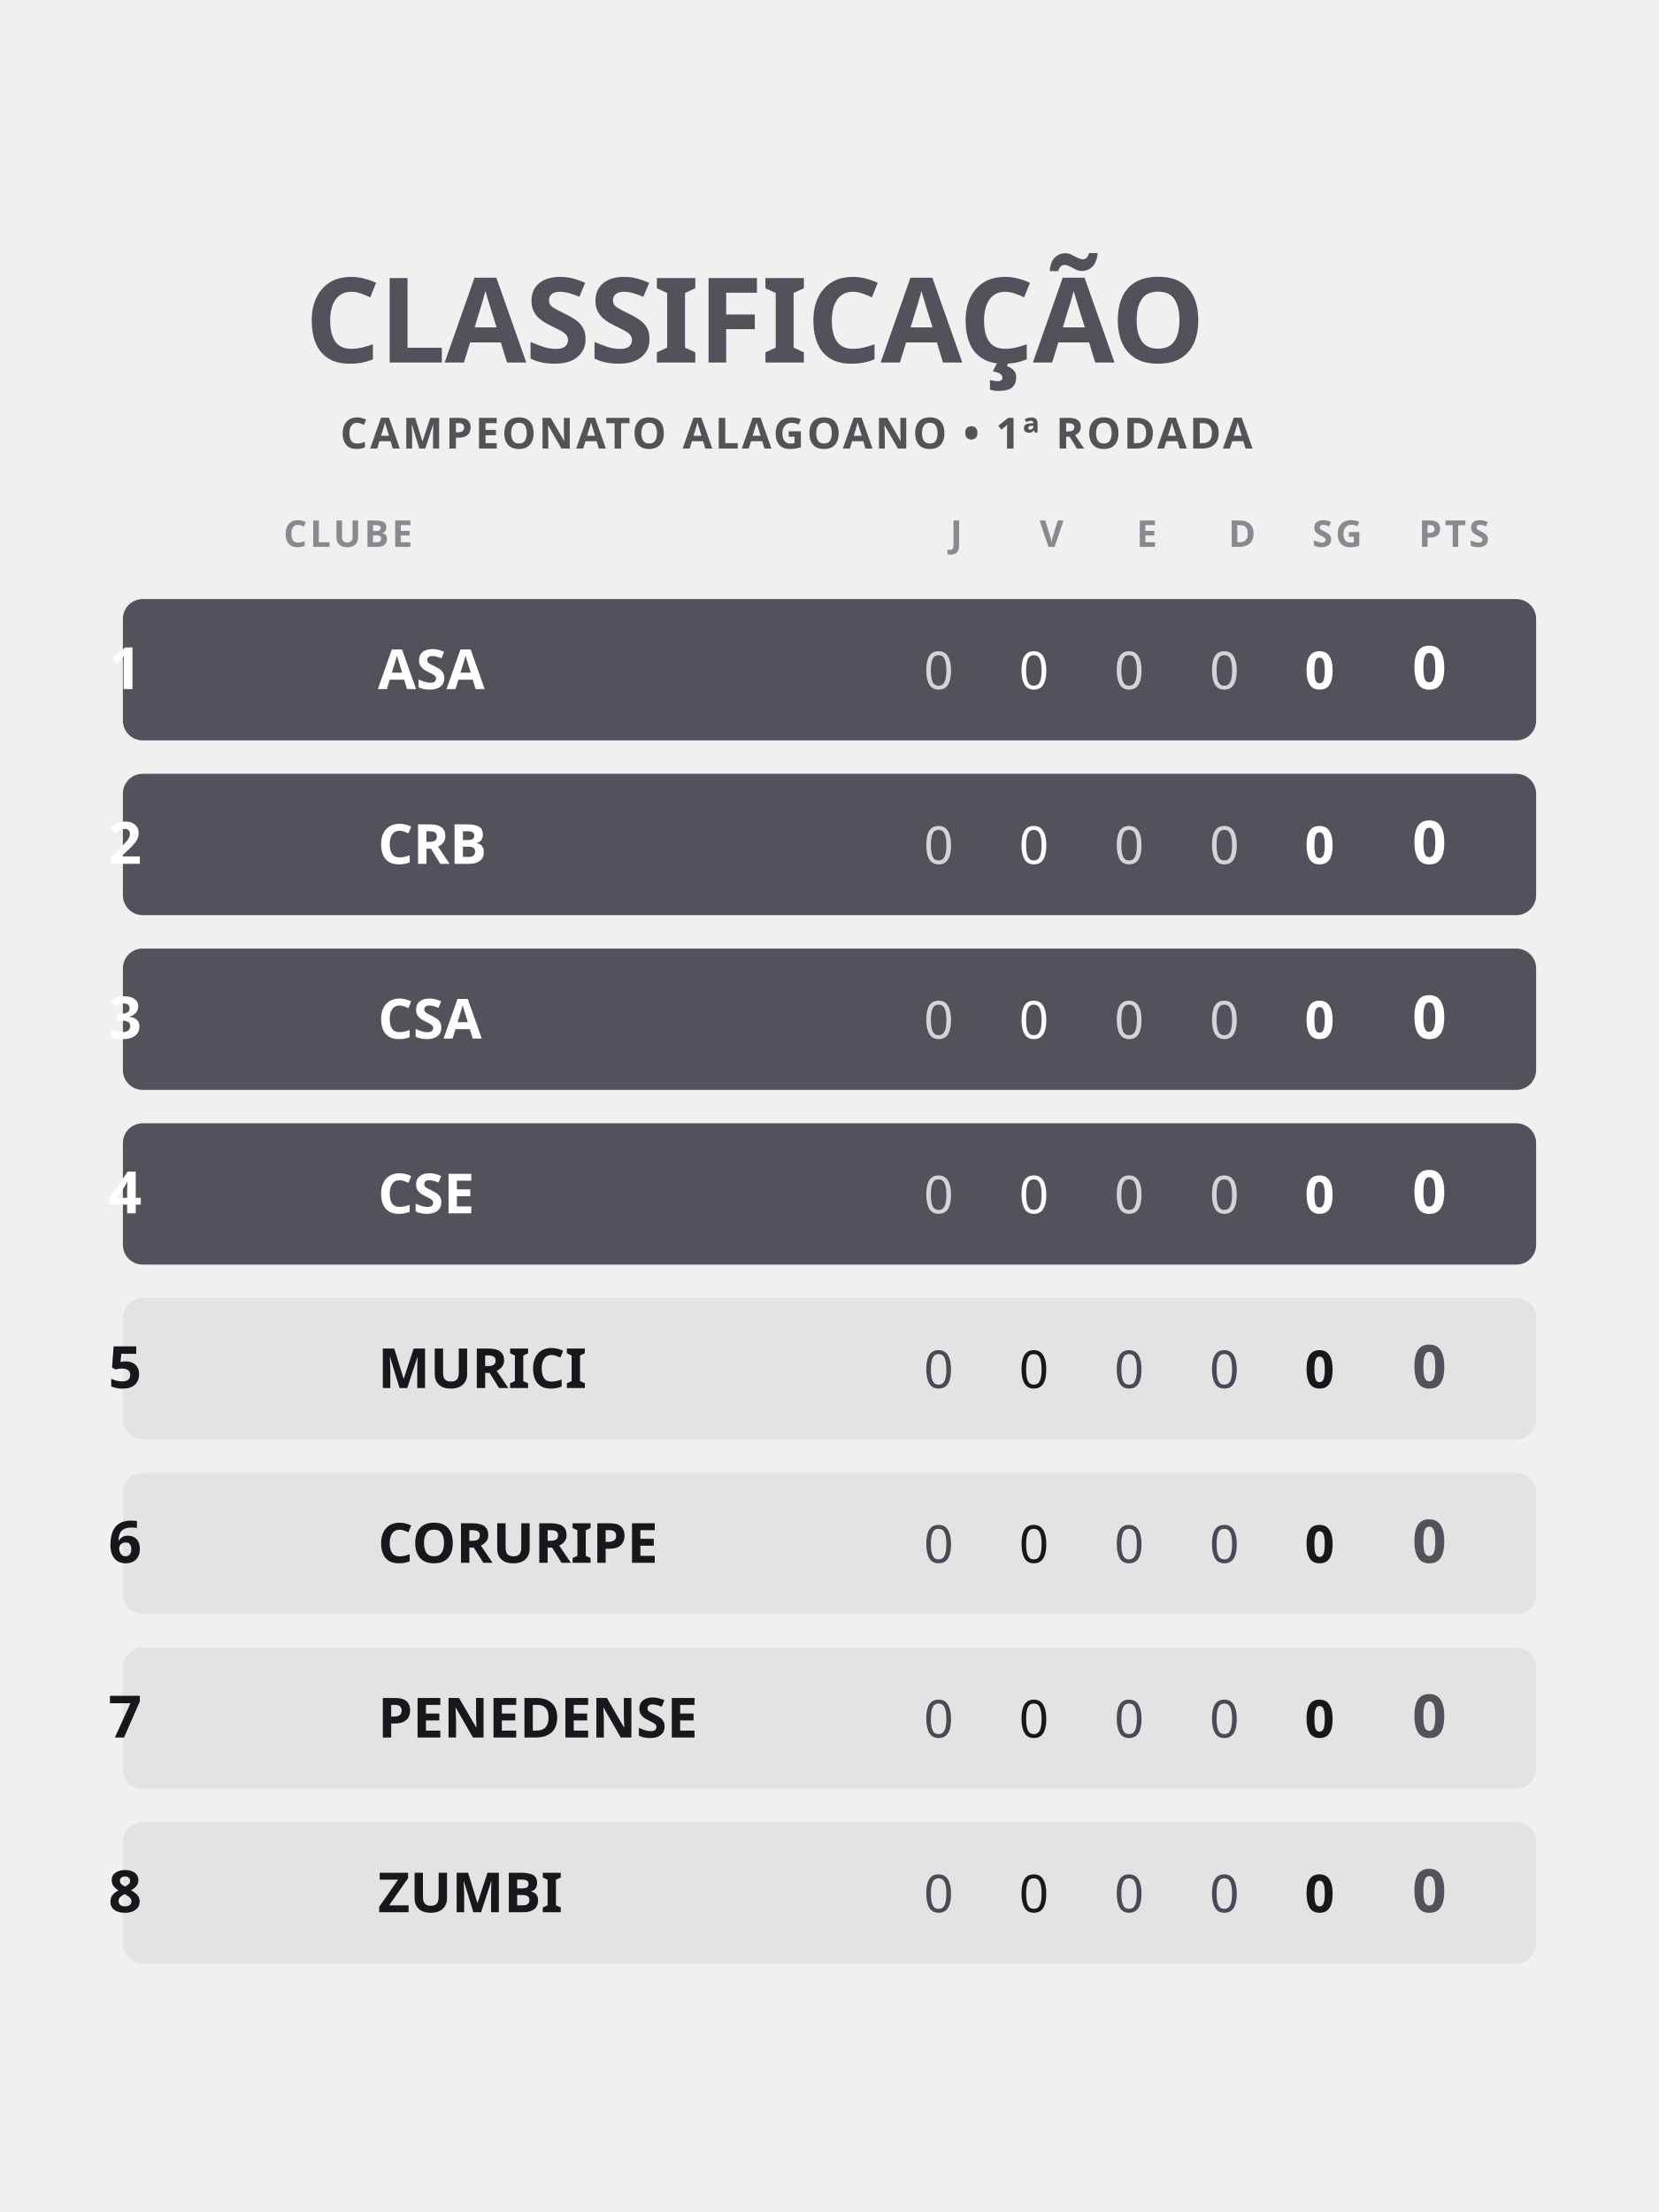
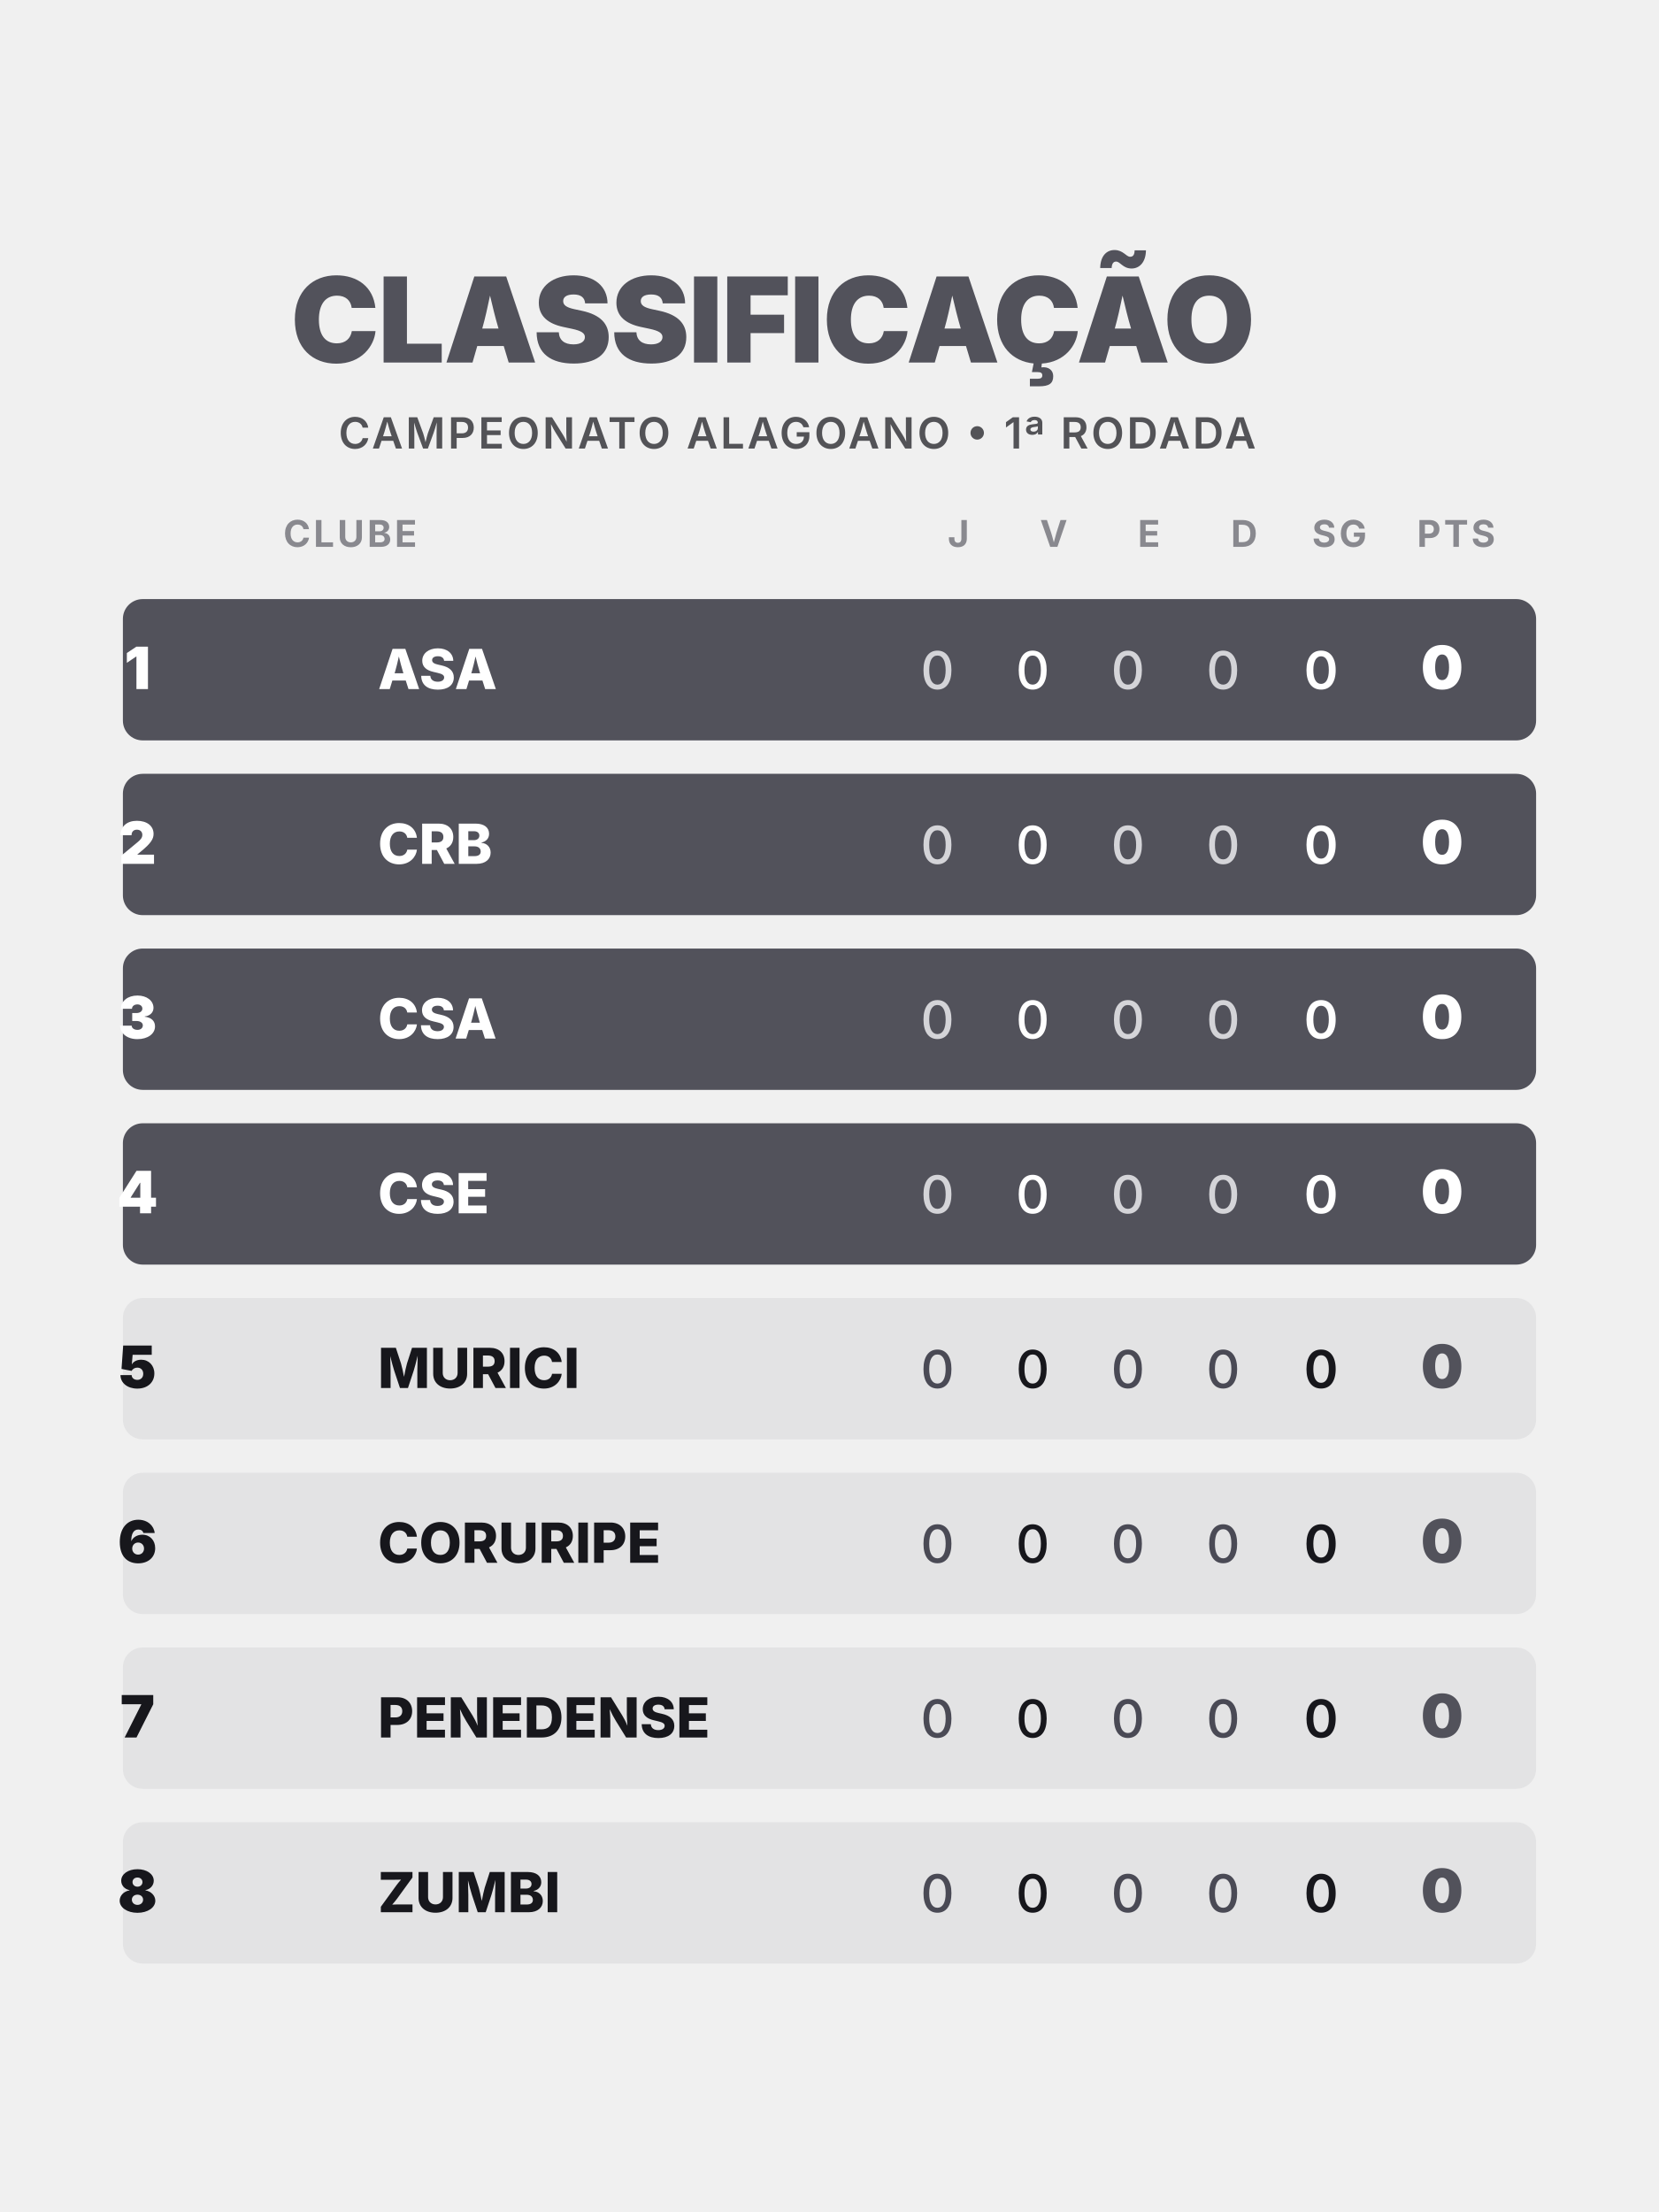
<svg xmlns="http://www.w3.org/2000/svg" width="1080" height="1440" viewBox="0 0 1080 1440" fill="none">
  <g id="classificacao_8_feed" clip-path="url(#clip_classificacao)">
    <rect id="img_background" width="1080" height="1440" fill="url(#pattern_background)" />
-     <text id="txt_titulo" fill="#52525B" style="white-space: pre" xml:space="preserve" font-family="Prometo, Prompt" font-size="77" font-weight="900" letter-spacing="-0.01em" text-anchor="middle">
+     <text id="txt_titulo" fill="#52525B" style="white-space: pre" xml:space="preserve" font-family="Inter" font-size="77" font-weight="900" letter-spacing="-0.01em" text-anchor="middle">
      <tspan x="540" y="236">CLASSIFICAÇÃO</tspan>
    </text>
-     <text id="txt_subtitulo" fill="#17171C" fill-opacity="0.72" style="white-space: pre" xml:space="preserve" font-family="Prompt" font-size="28" font-weight="600" letter-spacing="0.06em" text-anchor="middle">
+     <text id="txt_subtitulo" fill="#17171C" fill-opacity="0.72" style="white-space: pre" xml:space="preserve" font-family="Inter" font-size="28" font-weight="600" letter-spacing="0.06em" text-anchor="middle">
      <tspan x="540" y="292">CAMPEONATO ALAGOANO • 1ª RODADA</tspan>
    </text>
-     <text id="txt_label_clube" fill="#52525B" fill-opacity="0.65" style="white-space: pre" xml:space="preserve" font-family="Prompt" font-size="24" font-weight="700" letter-spacing="0.08em" text-anchor="middle">
+     <text id="txt_label_clube" fill="#52525B" fill-opacity="0.65" style="white-space: pre" xml:space="preserve" font-family="Inter" font-size="24" font-weight="700" letter-spacing="0.08em" text-anchor="middle">
      <tspan x="246" y="356">CLUBE</tspan>
    </text>
-     <text id="txt_label_j" fill="#52525B" fill-opacity="0.65" style="white-space: pre" xml:space="preserve" font-family="Prompt" font-size="24" font-weight="700" letter-spacing="0.08em" text-anchor="middle">
+     <text id="txt_label_j" fill="#52525B" fill-opacity="0.65" style="white-space: pre" xml:space="preserve" font-family="Inter" font-size="24" font-weight="700" letter-spacing="0.08em" text-anchor="middle">
      <tspan x="642" y="356">J</tspan>
    </text>
-     <text id="txt_label_v" fill="#52525B" fill-opacity="0.65" style="white-space: pre" xml:space="preserve" font-family="Prompt" font-size="24" font-weight="700" letter-spacing="0.08em" text-anchor="middle">
+     <text id="txt_label_v" fill="#52525B" fill-opacity="0.65" style="white-space: pre" xml:space="preserve" font-family="Inter" font-size="24" font-weight="700" letter-spacing="0.08em" text-anchor="middle">
      <tspan x="704" y="356">V</tspan>
    </text>
-     <text id="txt_label_e" fill="#52525B" fill-opacity="0.65" style="white-space: pre" xml:space="preserve" font-family="Prompt" font-size="24" font-weight="700" letter-spacing="0.08em" text-anchor="middle">
+     <text id="txt_label_e" fill="#52525B" fill-opacity="0.65" style="white-space: pre" xml:space="preserve" font-family="Inter" font-size="24" font-weight="700" letter-spacing="0.08em" text-anchor="middle">
      <tspan x="766" y="356">E</tspan>
    </text>
-     <text id="txt_label_d" fill="#52525B" fill-opacity="0.65" style="white-space: pre" xml:space="preserve" font-family="Prompt" font-size="24" font-weight="700" letter-spacing="0.08em" text-anchor="middle">
+     <text id="txt_label_d" fill="#52525B" fill-opacity="0.65" style="white-space: pre" xml:space="preserve" font-family="Inter" font-size="24" font-weight="700" letter-spacing="0.08em" text-anchor="middle">
      <tspan x="828" y="356">D</tspan>
    </text>
-     <text id="txt_label_sg" fill="#52525B" fill-opacity="0.65" style="white-space: pre" xml:space="preserve" font-family="Prompt" font-size="24" font-weight="700" letter-spacing="0.08em" text-anchor="middle">
+     <text id="txt_label_sg" fill="#52525B" fill-opacity="0.65" style="white-space: pre" xml:space="preserve" font-family="Inter" font-size="24" font-weight="700" letter-spacing="0.08em" text-anchor="middle">
      <tspan x="890" y="356">SG</tspan>
    </text>
-     <text id="txt_label_pts" fill="#52525B" fill-opacity="0.65" style="white-space: pre" xml:space="preserve" font-family="Prompt" font-size="24" font-weight="700" letter-spacing="0.08em" text-anchor="middle">
+     <text id="txt_label_pts" fill="#52525B" fill-opacity="0.65" style="white-space: pre" xml:space="preserve" font-family="Inter" font-size="24" font-weight="700" letter-spacing="0.08em" text-anchor="middle">
      <tspan x="966" y="356">PTS</tspan>
    </text>
    <g id="grp_pos_1">
      <rect id="rect_pos_1" x="80" y="390.00" width="920" height="92.00" rx="12.9" fill="#52525B" fill-opacity="1" />
-       <text id="txt_pos" fill="white" style="white-space: pre" xml:space="preserve" font-family="Prompt" font-size="38" font-weight="900" text-anchor="middle" letter-spacing="0em">
+       <text id="txt_pos" fill="white" style="white-space: pre" xml:space="preserve" font-family="Inter" font-size="38" font-weight="900" text-anchor="middle" letter-spacing="0em">
        <tspan x="116" y="448.60">1</tspan>
      </text>
      <rect id="img_escudo" x="146" y="397.00" width="78.00" height="78.00" fill="url(#pattern_escudo_1)" />
-       <text id="txt_clube" fill="white" style="white-space: pre" xml:space="preserve" font-family="Prompt" font-size="36" font-weight="800" letter-spacing="0em">
+       <text id="txt_clube" fill="white" style="white-space: pre" xml:space="preserve" font-family="Inter" font-size="36" font-weight="800" letter-spacing="0em">
        <tspan x="246" y="448.60">ASA</tspan>
      </text>
-       <text id="txt_j" fill="#D4D4D8" style="white-space: pre" xml:space="preserve" font-family="Prompt" font-size="34" font-weight="500" text-anchor="middle" letter-spacing="0em">
+       <text id="txt_j" fill="#D4D4D8" style="white-space: pre" xml:space="preserve" font-family="Inter" font-size="34" font-weight="500" text-anchor="middle" letter-spacing="0em">
        <tspan x="642" y="448.60">0</tspan>
      </text>
-       <text id="txt_v" fill="white" style="white-space: pre" xml:space="preserve" font-family="Prompt" font-size="34" font-weight="500" text-anchor="middle" letter-spacing="0em">
+       <text id="txt_v" fill="white" style="white-space: pre" xml:space="preserve" font-family="Inter" font-size="34" font-weight="500" text-anchor="middle" letter-spacing="0em">
        <tspan x="704" y="448.60">0</tspan>
      </text>
-       <text id="txt_e" fill="#D4D4D8" style="white-space: pre" xml:space="preserve" font-family="Prompt" font-size="34" font-weight="500" text-anchor="middle" letter-spacing="0em">
+       <text id="txt_e" fill="#D4D4D8" style="white-space: pre" xml:space="preserve" font-family="Inter" font-size="34" font-weight="500" text-anchor="middle" letter-spacing="0em">
        <tspan x="766" y="448.60">0</tspan>
      </text>
-       <text id="txt_d" fill="#D4D4D8" style="white-space: pre" xml:space="preserve" font-family="Prompt" font-size="34" font-weight="500" text-anchor="middle" letter-spacing="0em">
+       <text id="txt_d" fill="#D4D4D8" style="white-space: pre" xml:space="preserve" font-family="Inter" font-size="34" font-weight="500" text-anchor="middle" letter-spacing="0em">
        <tspan x="828" y="448.60">0</tspan>
      </text>
-       <text id="txt_sg" fill="white" style="white-space: pre" xml:space="preserve" font-family="Prompt" font-size="34" font-weight="600" text-anchor="middle" letter-spacing="0em">
+       <text id="txt_sg" fill="white" style="white-space: pre" xml:space="preserve" font-family="Inter" font-size="34" font-weight="600" text-anchor="middle" letter-spacing="0em">
        <tspan x="890" y="448.60">0</tspan>
      </text>
-       <text id="txt_pts" fill="white" style="white-space: pre" xml:space="preserve" font-family="Prompt" font-size="39" font-weight="900" text-anchor="middle" letter-spacing="0em">
+       <text id="txt_pts" fill="white" style="white-space: pre" xml:space="preserve" font-family="Inter" font-size="39" font-weight="900" text-anchor="middle" letter-spacing="0em">
        <tspan x="966" y="448.60">0</tspan>
      </text>
    </g>
    <g id="grp_pos_2">
      <rect id="rect_pos_2" x="80" y="503.75" width="920" height="92.00" rx="12.9" fill="#52525B" fill-opacity="1" />
-       <text id="txt_pos_2" fill="white" style="white-space: pre" xml:space="preserve" font-family="Prompt" font-size="38" font-weight="900" text-anchor="middle" letter-spacing="0em">
+       <text id="txt_pos_2" fill="white" style="white-space: pre" xml:space="preserve" font-family="Inter" font-size="38" font-weight="900" text-anchor="middle" letter-spacing="0em">
        <tspan x="116" y="562.35">2</tspan>
      </text>
      <rect id="img_escudo_2" x="146" y="510.75" width="78.00" height="78.00" fill="url(#pattern_escudo_2)" />
-       <text id="txt_clube_2" fill="white" style="white-space: pre" xml:space="preserve" font-family="Prompt" font-size="36" font-weight="800" letter-spacing="0em">
+       <text id="txt_clube_2" fill="white" style="white-space: pre" xml:space="preserve" font-family="Inter" font-size="36" font-weight="800" letter-spacing="0em">
        <tspan x="246" y="562.35">CRB</tspan>
      </text>
-       <text id="txt_j_2" fill="#D4D4D8" style="white-space: pre" xml:space="preserve" font-family="Prompt" font-size="34" font-weight="500" text-anchor="middle" letter-spacing="0em">
+       <text id="txt_j_2" fill="#D4D4D8" style="white-space: pre" xml:space="preserve" font-family="Inter" font-size="34" font-weight="500" text-anchor="middle" letter-spacing="0em">
        <tspan x="642" y="562.35">0</tspan>
      </text>
-       <text id="txt_v_2" fill="white" style="white-space: pre" xml:space="preserve" font-family="Prompt" font-size="34" font-weight="500" text-anchor="middle" letter-spacing="0em">
+       <text id="txt_v_2" fill="white" style="white-space: pre" xml:space="preserve" font-family="Inter" font-size="34" font-weight="500" text-anchor="middle" letter-spacing="0em">
        <tspan x="704" y="562.35">0</tspan>
      </text>
-       <text id="txt_e_2" fill="#D4D4D8" style="white-space: pre" xml:space="preserve" font-family="Prompt" font-size="34" font-weight="500" text-anchor="middle" letter-spacing="0em">
+       <text id="txt_e_2" fill="#D4D4D8" style="white-space: pre" xml:space="preserve" font-family="Inter" font-size="34" font-weight="500" text-anchor="middle" letter-spacing="0em">
        <tspan x="766" y="562.35">0</tspan>
      </text>
-       <text id="txt_d_2" fill="#D4D4D8" style="white-space: pre" xml:space="preserve" font-family="Prompt" font-size="34" font-weight="500" text-anchor="middle" letter-spacing="0em">
+       <text id="txt_d_2" fill="#D4D4D8" style="white-space: pre" xml:space="preserve" font-family="Inter" font-size="34" font-weight="500" text-anchor="middle" letter-spacing="0em">
        <tspan x="828" y="562.35">0</tspan>
      </text>
-       <text id="txt_sg_2" fill="white" style="white-space: pre" xml:space="preserve" font-family="Prompt" font-size="34" font-weight="600" text-anchor="middle" letter-spacing="0em">
+       <text id="txt_sg_2" fill="white" style="white-space: pre" xml:space="preserve" font-family="Inter" font-size="34" font-weight="600" text-anchor="middle" letter-spacing="0em">
        <tspan x="890" y="562.35">0</tspan>
      </text>
-       <text id="txt_pts_2" fill="white" style="white-space: pre" xml:space="preserve" font-family="Prompt" font-size="39" font-weight="900" text-anchor="middle" letter-spacing="0em">
+       <text id="txt_pts_2" fill="white" style="white-space: pre" xml:space="preserve" font-family="Inter" font-size="39" font-weight="900" text-anchor="middle" letter-spacing="0em">
        <tspan x="966" y="562.35">0</tspan>
      </text>
    </g>
    <g id="grp_pos_3">
      <rect id="rect_pos_3" x="80" y="617.50" width="920" height="92.00" rx="12.9" fill="#52525B" fill-opacity="1" />
-       <text id="txt_pos_3" fill="white" style="white-space: pre" xml:space="preserve" font-family="Prompt" font-size="38" font-weight="900" text-anchor="middle" letter-spacing="0em">
+       <text id="txt_pos_3" fill="white" style="white-space: pre" xml:space="preserve" font-family="Inter" font-size="38" font-weight="900" text-anchor="middle" letter-spacing="0em">
        <tspan x="116" y="676.10">3</tspan>
      </text>
      <rect id="img_escudo_3" x="146" y="624.50" width="78.00" height="78.00" fill="url(#pattern_escudo_3)" />
-       <text id="txt_clube_3" fill="white" style="white-space: pre" xml:space="preserve" font-family="Prompt" font-size="36" font-weight="800" letter-spacing="0em">
+       <text id="txt_clube_3" fill="white" style="white-space: pre" xml:space="preserve" font-family="Inter" font-size="36" font-weight="800" letter-spacing="0em">
        <tspan x="246" y="676.10">CSA</tspan>
      </text>
-       <text id="txt_j_3" fill="#D4D4D8" style="white-space: pre" xml:space="preserve" font-family="Prompt" font-size="34" font-weight="500" text-anchor="middle" letter-spacing="0em">
+       <text id="txt_j_3" fill="#D4D4D8" style="white-space: pre" xml:space="preserve" font-family="Inter" font-size="34" font-weight="500" text-anchor="middle" letter-spacing="0em">
        <tspan x="642" y="676.10">0</tspan>
      </text>
-       <text id="txt_v_3" fill="white" style="white-space: pre" xml:space="preserve" font-family="Prompt" font-size="34" font-weight="500" text-anchor="middle" letter-spacing="0em">
+       <text id="txt_v_3" fill="white" style="white-space: pre" xml:space="preserve" font-family="Inter" font-size="34" font-weight="500" text-anchor="middle" letter-spacing="0em">
        <tspan x="704" y="676.10">0</tspan>
      </text>
-       <text id="txt_e_3" fill="#D4D4D8" style="white-space: pre" xml:space="preserve" font-family="Prompt" font-size="34" font-weight="500" text-anchor="middle" letter-spacing="0em">
+       <text id="txt_e_3" fill="#D4D4D8" style="white-space: pre" xml:space="preserve" font-family="Inter" font-size="34" font-weight="500" text-anchor="middle" letter-spacing="0em">
        <tspan x="766" y="676.10">0</tspan>
      </text>
-       <text id="txt_d_3" fill="#D4D4D8" style="white-space: pre" xml:space="preserve" font-family="Prompt" font-size="34" font-weight="500" text-anchor="middle" letter-spacing="0em">
+       <text id="txt_d_3" fill="#D4D4D8" style="white-space: pre" xml:space="preserve" font-family="Inter" font-size="34" font-weight="500" text-anchor="middle" letter-spacing="0em">
        <tspan x="828" y="676.10">0</tspan>
      </text>
-       <text id="txt_sg_3" fill="white" style="white-space: pre" xml:space="preserve" font-family="Prompt" font-size="34" font-weight="600" text-anchor="middle" letter-spacing="0em">
+       <text id="txt_sg_3" fill="white" style="white-space: pre" xml:space="preserve" font-family="Inter" font-size="34" font-weight="600" text-anchor="middle" letter-spacing="0em">
        <tspan x="890" y="676.10">0</tspan>
      </text>
-       <text id="txt_pts_3" fill="white" style="white-space: pre" xml:space="preserve" font-family="Prompt" font-size="39" font-weight="900" text-anchor="middle" letter-spacing="0em">
+       <text id="txt_pts_3" fill="white" style="white-space: pre" xml:space="preserve" font-family="Inter" font-size="39" font-weight="900" text-anchor="middle" letter-spacing="0em">
        <tspan x="966" y="676.10">0</tspan>
      </text>
    </g>
    <g id="grp_pos_4">
      <rect id="rect_pos_4" x="80" y="731.25" width="920" height="92.00" rx="12.9" fill="#52525B" fill-opacity="1" />
-       <text id="txt_pos_4" fill="white" style="white-space: pre" xml:space="preserve" font-family="Prompt" font-size="38" font-weight="900" text-anchor="middle" letter-spacing="0em">
+       <text id="txt_pos_4" fill="white" style="white-space: pre" xml:space="preserve" font-family="Inter" font-size="38" font-weight="900" text-anchor="middle" letter-spacing="0em">
        <tspan x="116" y="789.85">4</tspan>
      </text>
      <rect id="img_escudo_4" x="146" y="738.25" width="78.00" height="78.00" fill="url(#pattern_escudo_4)" />
-       <text id="txt_clube_4" fill="white" style="white-space: pre" xml:space="preserve" font-family="Prompt" font-size="36" font-weight="800" letter-spacing="0em">
+       <text id="txt_clube_4" fill="white" style="white-space: pre" xml:space="preserve" font-family="Inter" font-size="36" font-weight="800" letter-spacing="0em">
        <tspan x="246" y="789.85">CSE</tspan>
      </text>
-       <text id="txt_j_4" fill="#D4D4D8" style="white-space: pre" xml:space="preserve" font-family="Prompt" font-size="34" font-weight="500" text-anchor="middle" letter-spacing="0em">
+       <text id="txt_j_4" fill="#D4D4D8" style="white-space: pre" xml:space="preserve" font-family="Inter" font-size="34" font-weight="500" text-anchor="middle" letter-spacing="0em">
        <tspan x="642" y="789.85">0</tspan>
      </text>
-       <text id="txt_v_4" fill="white" style="white-space: pre" xml:space="preserve" font-family="Prompt" font-size="34" font-weight="500" text-anchor="middle" letter-spacing="0em">
+       <text id="txt_v_4" fill="white" style="white-space: pre" xml:space="preserve" font-family="Inter" font-size="34" font-weight="500" text-anchor="middle" letter-spacing="0em">
        <tspan x="704" y="789.85">0</tspan>
      </text>
-       <text id="txt_e_4" fill="#D4D4D8" style="white-space: pre" xml:space="preserve" font-family="Prompt" font-size="34" font-weight="500" text-anchor="middle" letter-spacing="0em">
+       <text id="txt_e_4" fill="#D4D4D8" style="white-space: pre" xml:space="preserve" font-family="Inter" font-size="34" font-weight="500" text-anchor="middle" letter-spacing="0em">
        <tspan x="766" y="789.85">0</tspan>
      </text>
-       <text id="txt_d_4" fill="#D4D4D8" style="white-space: pre" xml:space="preserve" font-family="Prompt" font-size="34" font-weight="500" text-anchor="middle" letter-spacing="0em">
+       <text id="txt_d_4" fill="#D4D4D8" style="white-space: pre" xml:space="preserve" font-family="Inter" font-size="34" font-weight="500" text-anchor="middle" letter-spacing="0em">
        <tspan x="828" y="789.85">0</tspan>
      </text>
-       <text id="txt_sg_4" fill="white" style="white-space: pre" xml:space="preserve" font-family="Prompt" font-size="34" font-weight="600" text-anchor="middle" letter-spacing="0em">
+       <text id="txt_sg_4" fill="white" style="white-space: pre" xml:space="preserve" font-family="Inter" font-size="34" font-weight="600" text-anchor="middle" letter-spacing="0em">
        <tspan x="890" y="789.85">0</tspan>
      </text>
-       <text id="txt_pts_4" fill="white" style="white-space: pre" xml:space="preserve" font-family="Prompt" font-size="39" font-weight="900" text-anchor="middle" letter-spacing="0em">
+       <text id="txt_pts_4" fill="white" style="white-space: pre" xml:space="preserve" font-family="Inter" font-size="39" font-weight="900" text-anchor="middle" letter-spacing="0em">
        <tspan x="966" y="789.85">0</tspan>
      </text>
    </g>
    <g id="grp_pos_5">
      <rect id="rect_pos_5" x="80" y="845.00" width="920" height="92.00" rx="12.9" fill="#52525B" fill-opacity="0.08" />
-       <text id="txt_pos_5" fill="#17171C" style="white-space: pre" xml:space="preserve" font-family="Prompt" font-size="38" font-weight="900" text-anchor="middle" letter-spacing="0em">
+       <text id="txt_pos_5" fill="#17171C" style="white-space: pre" xml:space="preserve" font-family="Inter" font-size="38" font-weight="900" text-anchor="middle" letter-spacing="0em">
        <tspan x="116" y="903.60">5</tspan>
      </text>
      <rect id="img_escudo_5" x="146" y="852.00" width="78.00" height="78.00" fill="url(#pattern_escudo_5)" />
-       <text id="txt_clube_5" fill="#17171C" style="white-space: pre" xml:space="preserve" font-family="Prompt" font-size="36" font-weight="800" letter-spacing="0em">
+       <text id="txt_clube_5" fill="#17171C" style="white-space: pre" xml:space="preserve" font-family="Inter" font-size="36" font-weight="800" letter-spacing="0em">
        <tspan x="246" y="903.60">MURICI</tspan>
      </text>
-       <text id="txt_j_5" fill="#4A4A55" style="white-space: pre" xml:space="preserve" font-family="Prompt" font-size="34" font-weight="500" text-anchor="middle" letter-spacing="0em">
+       <text id="txt_j_5" fill="#4A4A55" style="white-space: pre" xml:space="preserve" font-family="Inter" font-size="34" font-weight="500" text-anchor="middle" letter-spacing="0em">
        <tspan x="642" y="903.60">0</tspan>
      </text>
-       <text id="txt_v_5" fill="#17171C" style="white-space: pre" xml:space="preserve" font-family="Prompt" font-size="34" font-weight="500" text-anchor="middle" letter-spacing="0em">
+       <text id="txt_v_5" fill="#17171C" style="white-space: pre" xml:space="preserve" font-family="Inter" font-size="34" font-weight="500" text-anchor="middle" letter-spacing="0em">
        <tspan x="704" y="903.60">0</tspan>
      </text>
-       <text id="txt_e_5" fill="#4A4A55" style="white-space: pre" xml:space="preserve" font-family="Prompt" font-size="34" font-weight="500" text-anchor="middle" letter-spacing="0em">
+       <text id="txt_e_5" fill="#4A4A55" style="white-space: pre" xml:space="preserve" font-family="Inter" font-size="34" font-weight="500" text-anchor="middle" letter-spacing="0em">
        <tspan x="766" y="903.60">0</tspan>
      </text>
-       <text id="txt_d_5" fill="#4A4A55" style="white-space: pre" xml:space="preserve" font-family="Prompt" font-size="34" font-weight="500" text-anchor="middle" letter-spacing="0em">
+       <text id="txt_d_5" fill="#4A4A55" style="white-space: pre" xml:space="preserve" font-family="Inter" font-size="34" font-weight="500" text-anchor="middle" letter-spacing="0em">
        <tspan x="828" y="903.60">0</tspan>
      </text>
-       <text id="txt_sg_5" fill="#17171C" style="white-space: pre" xml:space="preserve" font-family="Prompt" font-size="34" font-weight="600" text-anchor="middle" letter-spacing="0em">
+       <text id="txt_sg_5" fill="#17171C" style="white-space: pre" xml:space="preserve" font-family="Inter" font-size="34" font-weight="600" text-anchor="middle" letter-spacing="0em">
        <tspan x="890" y="903.60">0</tspan>
      </text>
-       <text id="txt_pts_5" fill="#52525B" style="white-space: pre" xml:space="preserve" font-family="Prompt" font-size="39" font-weight="900" text-anchor="middle" letter-spacing="0em">
+       <text id="txt_pts_5" fill="#52525B" style="white-space: pre" xml:space="preserve" font-family="Inter" font-size="39" font-weight="900" text-anchor="middle" letter-spacing="0em">
        <tspan x="966" y="903.60">0</tspan>
      </text>
    </g>
    <g id="grp_pos_6">
      <rect id="rect_pos_6" x="80" y="958.75" width="920" height="92.00" rx="12.9" fill="#52525B" fill-opacity="0.08" />
-       <text id="txt_pos_6" fill="#17171C" style="white-space: pre" xml:space="preserve" font-family="Prompt" font-size="38" font-weight="900" text-anchor="middle" letter-spacing="0em">
+       <text id="txt_pos_6" fill="#17171C" style="white-space: pre" xml:space="preserve" font-family="Inter" font-size="38" font-weight="900" text-anchor="middle" letter-spacing="0em">
        <tspan x="116" y="1017.35">6</tspan>
      </text>
      <rect id="img_escudo_6" x="146" y="965.75" width="78.00" height="78.00" fill="url(#pattern_escudo_6)" />
-       <text id="txt_clube_6" fill="#17171C" style="white-space: pre" xml:space="preserve" font-family="Prompt" font-size="36" font-weight="800" letter-spacing="0em">
+       <text id="txt_clube_6" fill="#17171C" style="white-space: pre" xml:space="preserve" font-family="Inter" font-size="36" font-weight="800" letter-spacing="0em">
        <tspan x="246" y="1017.35">CORURIPE</tspan>
      </text>
-       <text id="txt_j_6" fill="#4A4A55" style="white-space: pre" xml:space="preserve" font-family="Prompt" font-size="34" font-weight="500" text-anchor="middle" letter-spacing="0em">
+       <text id="txt_j_6" fill="#4A4A55" style="white-space: pre" xml:space="preserve" font-family="Inter" font-size="34" font-weight="500" text-anchor="middle" letter-spacing="0em">
        <tspan x="642" y="1017.35">0</tspan>
      </text>
-       <text id="txt_v_6" fill="#17171C" style="white-space: pre" xml:space="preserve" font-family="Prompt" font-size="34" font-weight="500" text-anchor="middle" letter-spacing="0em">
+       <text id="txt_v_6" fill="#17171C" style="white-space: pre" xml:space="preserve" font-family="Inter" font-size="34" font-weight="500" text-anchor="middle" letter-spacing="0em">
        <tspan x="704" y="1017.35">0</tspan>
      </text>
-       <text id="txt_e_6" fill="#4A4A55" style="white-space: pre" xml:space="preserve" font-family="Prompt" font-size="34" font-weight="500" text-anchor="middle" letter-spacing="0em">
+       <text id="txt_e_6" fill="#4A4A55" style="white-space: pre" xml:space="preserve" font-family="Inter" font-size="34" font-weight="500" text-anchor="middle" letter-spacing="0em">
        <tspan x="766" y="1017.35">0</tspan>
      </text>
-       <text id="txt_d_6" fill="#4A4A55" style="white-space: pre" xml:space="preserve" font-family="Prompt" font-size="34" font-weight="500" text-anchor="middle" letter-spacing="0em">
+       <text id="txt_d_6" fill="#4A4A55" style="white-space: pre" xml:space="preserve" font-family="Inter" font-size="34" font-weight="500" text-anchor="middle" letter-spacing="0em">
        <tspan x="828" y="1017.35">0</tspan>
      </text>
-       <text id="txt_sg_6" fill="#17171C" style="white-space: pre" xml:space="preserve" font-family="Prompt" font-size="34" font-weight="600" text-anchor="middle" letter-spacing="0em">
+       <text id="txt_sg_6" fill="#17171C" style="white-space: pre" xml:space="preserve" font-family="Inter" font-size="34" font-weight="600" text-anchor="middle" letter-spacing="0em">
        <tspan x="890" y="1017.35">0</tspan>
      </text>
-       <text id="txt_pts_6" fill="#52525B" style="white-space: pre" xml:space="preserve" font-family="Prompt" font-size="39" font-weight="900" text-anchor="middle" letter-spacing="0em">
+       <text id="txt_pts_6" fill="#52525B" style="white-space: pre" xml:space="preserve" font-family="Inter" font-size="39" font-weight="900" text-anchor="middle" letter-spacing="0em">
        <tspan x="966" y="1017.35">0</tspan>
      </text>
    </g>
    <g id="grp_pos_7">
      <rect id="rect_pos_7" x="80" y="1072.50" width="920" height="92.00" rx="12.9" fill="#52525B" fill-opacity="0.08" />
-       <text id="txt_pos_7" fill="#17171C" style="white-space: pre" xml:space="preserve" font-family="Prompt" font-size="38" font-weight="900" text-anchor="middle" letter-spacing="0em">
+       <text id="txt_pos_7" fill="#17171C" style="white-space: pre" xml:space="preserve" font-family="Inter" font-size="38" font-weight="900" text-anchor="middle" letter-spacing="0em">
        <tspan x="116" y="1131.10">7</tspan>
      </text>
      <rect id="img_escudo_7" x="146" y="1079.50" width="78.00" height="78.00" fill="url(#pattern_escudo_7)" />
-       <text id="txt_clube_7" fill="#17171C" style="white-space: pre" xml:space="preserve" font-family="Prompt" font-size="36" font-weight="800" letter-spacing="0em">
+       <text id="txt_clube_7" fill="#17171C" style="white-space: pre" xml:space="preserve" font-family="Inter" font-size="36" font-weight="800" letter-spacing="0em">
        <tspan x="246" y="1131.10">PENEDENSE</tspan>
      </text>
-       <text id="txt_j_7" fill="#4A4A55" style="white-space: pre" xml:space="preserve" font-family="Prompt" font-size="34" font-weight="500" text-anchor="middle" letter-spacing="0em">
+       <text id="txt_j_7" fill="#4A4A55" style="white-space: pre" xml:space="preserve" font-family="Inter" font-size="34" font-weight="500" text-anchor="middle" letter-spacing="0em">
        <tspan x="642" y="1131.10">0</tspan>
      </text>
-       <text id="txt_v_7" fill="#17171C" style="white-space: pre" xml:space="preserve" font-family="Prompt" font-size="34" font-weight="500" text-anchor="middle" letter-spacing="0em">
+       <text id="txt_v_7" fill="#17171C" style="white-space: pre" xml:space="preserve" font-family="Inter" font-size="34" font-weight="500" text-anchor="middle" letter-spacing="0em">
        <tspan x="704" y="1131.10">0</tspan>
      </text>
-       <text id="txt_e_7" fill="#4A4A55" style="white-space: pre" xml:space="preserve" font-family="Prompt" font-size="34" font-weight="500" text-anchor="middle" letter-spacing="0em">
+       <text id="txt_e_7" fill="#4A4A55" style="white-space: pre" xml:space="preserve" font-family="Inter" font-size="34" font-weight="500" text-anchor="middle" letter-spacing="0em">
        <tspan x="766" y="1131.10">0</tspan>
      </text>
-       <text id="txt_d_7" fill="#4A4A55" style="white-space: pre" xml:space="preserve" font-family="Prompt" font-size="34" font-weight="500" text-anchor="middle" letter-spacing="0em">
+       <text id="txt_d_7" fill="#4A4A55" style="white-space: pre" xml:space="preserve" font-family="Inter" font-size="34" font-weight="500" text-anchor="middle" letter-spacing="0em">
        <tspan x="828" y="1131.10">0</tspan>
      </text>
-       <text id="txt_sg_7" fill="#17171C" style="white-space: pre" xml:space="preserve" font-family="Prompt" font-size="34" font-weight="600" text-anchor="middle" letter-spacing="0em">
+       <text id="txt_sg_7" fill="#17171C" style="white-space: pre" xml:space="preserve" font-family="Inter" font-size="34" font-weight="600" text-anchor="middle" letter-spacing="0em">
        <tspan x="890" y="1131.10">0</tspan>
      </text>
-       <text id="txt_pts_7" fill="#52525B" style="white-space: pre" xml:space="preserve" font-family="Prompt" font-size="39" font-weight="900" text-anchor="middle" letter-spacing="0em">
+       <text id="txt_pts_7" fill="#52525B" style="white-space: pre" xml:space="preserve" font-family="Inter" font-size="39" font-weight="900" text-anchor="middle" letter-spacing="0em">
        <tspan x="966" y="1131.10">0</tspan>
      </text>
    </g>
    <g id="grp_pos_8">
      <rect id="rect_pos_8" x="80" y="1186.25" width="920" height="92.00" rx="12.9" fill="#52525B" fill-opacity="0.08" />
-       <text id="txt_pos_8" fill="#17171C" style="white-space: pre" xml:space="preserve" font-family="Prompt" font-size="38" font-weight="900" text-anchor="middle" letter-spacing="0em">
+       <text id="txt_pos_8" fill="#17171C" style="white-space: pre" xml:space="preserve" font-family="Inter" font-size="38" font-weight="900" text-anchor="middle" letter-spacing="0em">
        <tspan x="116" y="1244.85">8</tspan>
      </text>
      <rect id="img_escudo_8" x="146" y="1193.25" width="78.00" height="78.00" fill="url(#pattern_escudo_8)" />
-       <text id="txt_clube_8" fill="#17171C" style="white-space: pre" xml:space="preserve" font-family="Prompt" font-size="36" font-weight="800" letter-spacing="0em">
+       <text id="txt_clube_8" fill="#17171C" style="white-space: pre" xml:space="preserve" font-family="Inter" font-size="36" font-weight="800" letter-spacing="0em">
        <tspan x="246" y="1244.85">ZUMBI</tspan>
      </text>
-       <text id="txt_j_8" fill="#4A4A55" style="white-space: pre" xml:space="preserve" font-family="Prompt" font-size="34" font-weight="500" text-anchor="middle" letter-spacing="0em">
+       <text id="txt_j_8" fill="#4A4A55" style="white-space: pre" xml:space="preserve" font-family="Inter" font-size="34" font-weight="500" text-anchor="middle" letter-spacing="0em">
        <tspan x="642" y="1244.85">0</tspan>
      </text>
-       <text id="txt_v_8" fill="#17171C" style="white-space: pre" xml:space="preserve" font-family="Prompt" font-size="34" font-weight="500" text-anchor="middle" letter-spacing="0em">
+       <text id="txt_v_8" fill="#17171C" style="white-space: pre" xml:space="preserve" font-family="Inter" font-size="34" font-weight="500" text-anchor="middle" letter-spacing="0em">
        <tspan x="704" y="1244.85">0</tspan>
      </text>
-       <text id="txt_e_8" fill="#4A4A55" style="white-space: pre" xml:space="preserve" font-family="Prompt" font-size="34" font-weight="500" text-anchor="middle" letter-spacing="0em">
+       <text id="txt_e_8" fill="#4A4A55" style="white-space: pre" xml:space="preserve" font-family="Inter" font-size="34" font-weight="500" text-anchor="middle" letter-spacing="0em">
        <tspan x="766" y="1244.85">0</tspan>
      </text>
-       <text id="txt_d_8" fill="#4A4A55" style="white-space: pre" xml:space="preserve" font-family="Prompt" font-size="34" font-weight="500" text-anchor="middle" letter-spacing="0em">
+       <text id="txt_d_8" fill="#4A4A55" style="white-space: pre" xml:space="preserve" font-family="Inter" font-size="34" font-weight="500" text-anchor="middle" letter-spacing="0em">
        <tspan x="828" y="1244.85">0</tspan>
      </text>
-       <text id="txt_sg_8" fill="#17171C" style="white-space: pre" xml:space="preserve" font-family="Prompt" font-size="34" font-weight="600" text-anchor="middle" letter-spacing="0em">
+       <text id="txt_sg_8" fill="#17171C" style="white-space: pre" xml:space="preserve" font-family="Inter" font-size="34" font-weight="600" text-anchor="middle" letter-spacing="0em">
        <tspan x="890" y="1244.85">0</tspan>
      </text>
-       <text id="txt_pts_8" fill="#52525B" style="white-space: pre" xml:space="preserve" font-family="Prompt" font-size="39" font-weight="900" text-anchor="middle" letter-spacing="0em">
+       <text id="txt_pts_8" fill="#52525B" style="white-space: pre" xml:space="preserve" font-family="Inter" font-size="39" font-weight="900" text-anchor="middle" letter-spacing="0em">
        <tspan x="966" y="1244.85">0</tspan>
      </text>
    </g>
  </g>
  <defs>
    <pattern id="pattern_background" patternContentUnits="objectBoundingBox" width="1" height="1">
      <image id="image_background" width="1080" height="1440" transform="scale(0.00092593 0.00069444)" preserveAspectRatio="none" />
    </pattern>
    <pattern id="pattern_escudo_1" patternContentUnits="objectBoundingBox" width="1" height="1">
      <image id="image_escudo_1" width="500" height="500" transform="scale(0.002)" preserveAspectRatio="none" />
    </pattern>
    <pattern id="pattern_escudo_2" patternContentUnits="objectBoundingBox" width="1" height="1">
      <image id="image_escudo_2" width="500" height="500" transform="scale(0.002)" preserveAspectRatio="none" />
    </pattern>
    <pattern id="pattern_escudo_3" patternContentUnits="objectBoundingBox" width="1" height="1">
      <image id="image_escudo_3" width="500" height="500" transform="scale(0.002)" preserveAspectRatio="none" />
    </pattern>
    <pattern id="pattern_escudo_4" patternContentUnits="objectBoundingBox" width="1" height="1">
      <image id="image_escudo_4" width="500" height="500" transform="scale(0.002)" preserveAspectRatio="none" />
    </pattern>
    <pattern id="pattern_escudo_5" patternContentUnits="objectBoundingBox" width="1" height="1">
      <image id="image_escudo_5" width="500" height="500" transform="scale(0.002)" preserveAspectRatio="none" />
    </pattern>
    <pattern id="pattern_escudo_6" patternContentUnits="objectBoundingBox" width="1" height="1">
      <image id="image_escudo_6" width="500" height="500" transform="scale(0.002)" preserveAspectRatio="none" />
    </pattern>
    <pattern id="pattern_escudo_7" patternContentUnits="objectBoundingBox" width="1" height="1">
      <image id="image_escudo_7" width="500" height="500" transform="scale(0.002)" preserveAspectRatio="none" />
    </pattern>
    <pattern id="pattern_escudo_8" patternContentUnits="objectBoundingBox" width="1" height="1">
      <image id="image_escudo_8" width="500" height="500" transform="scale(0.002)" preserveAspectRatio="none" />
    </pattern>
    <clipPath id="clip_classificacao">
      <rect width="1080" height="1440" fill="white" />
    </clipPath>
  </defs>
</svg>
